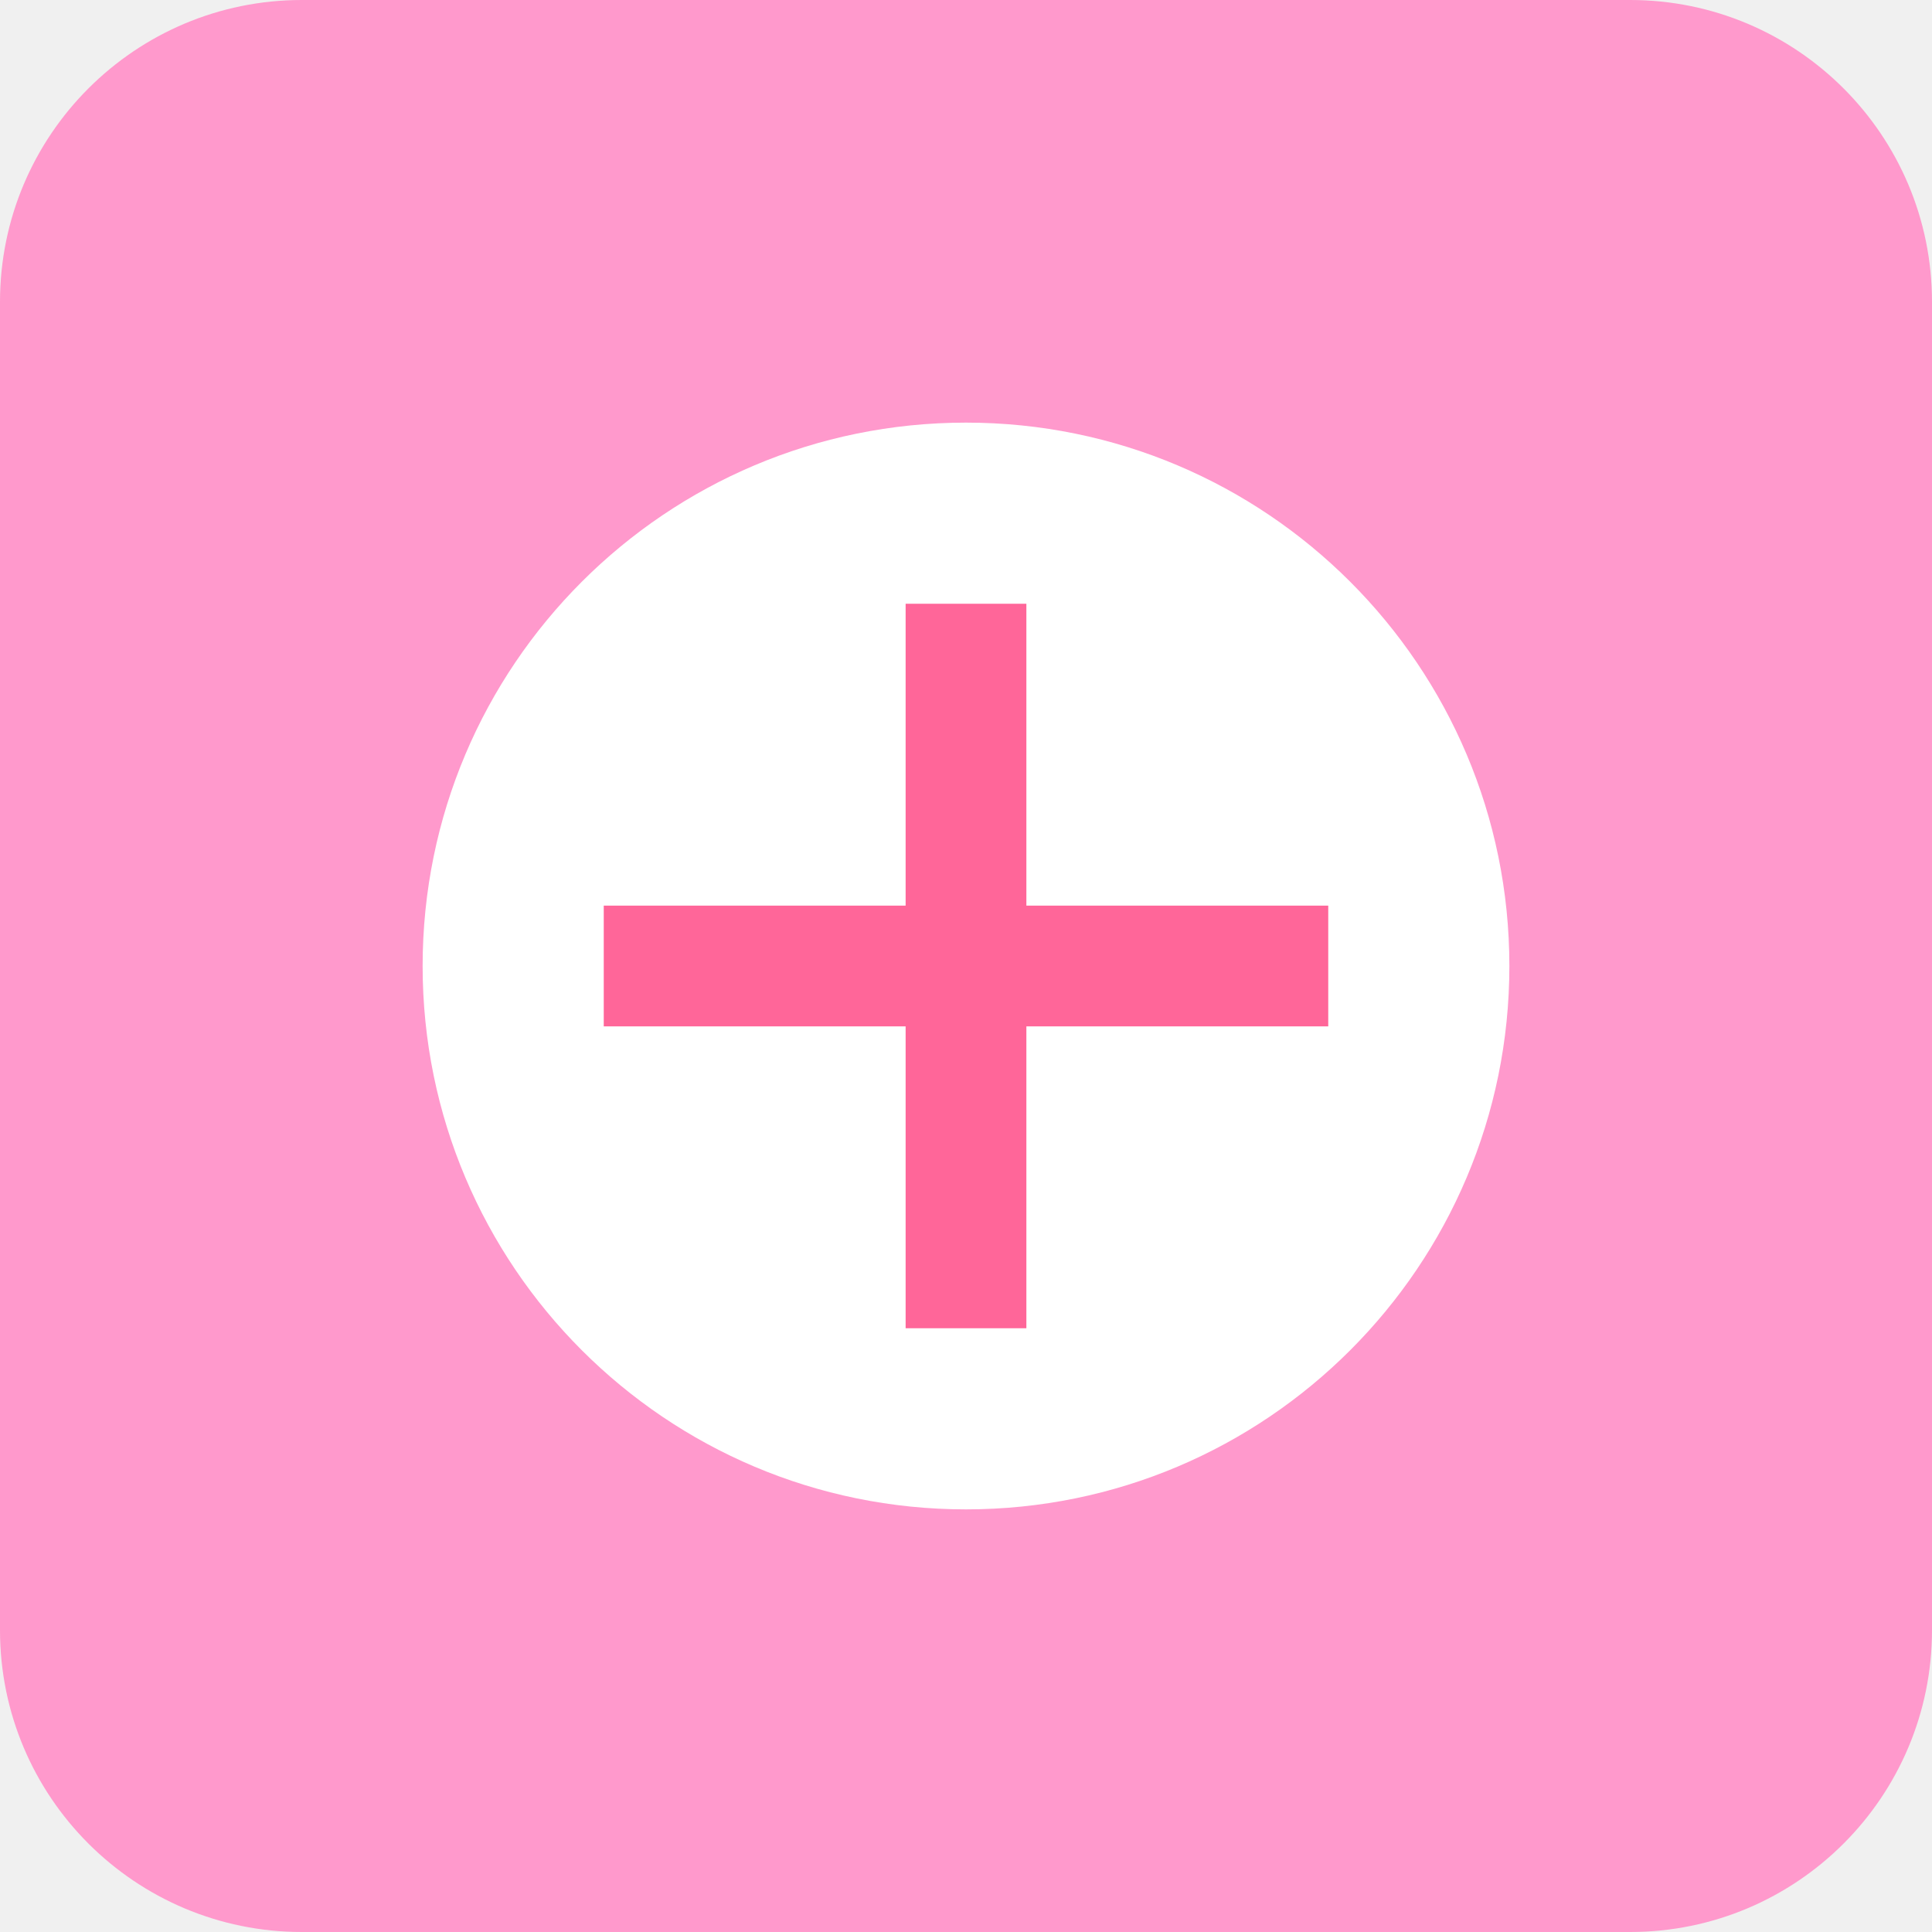
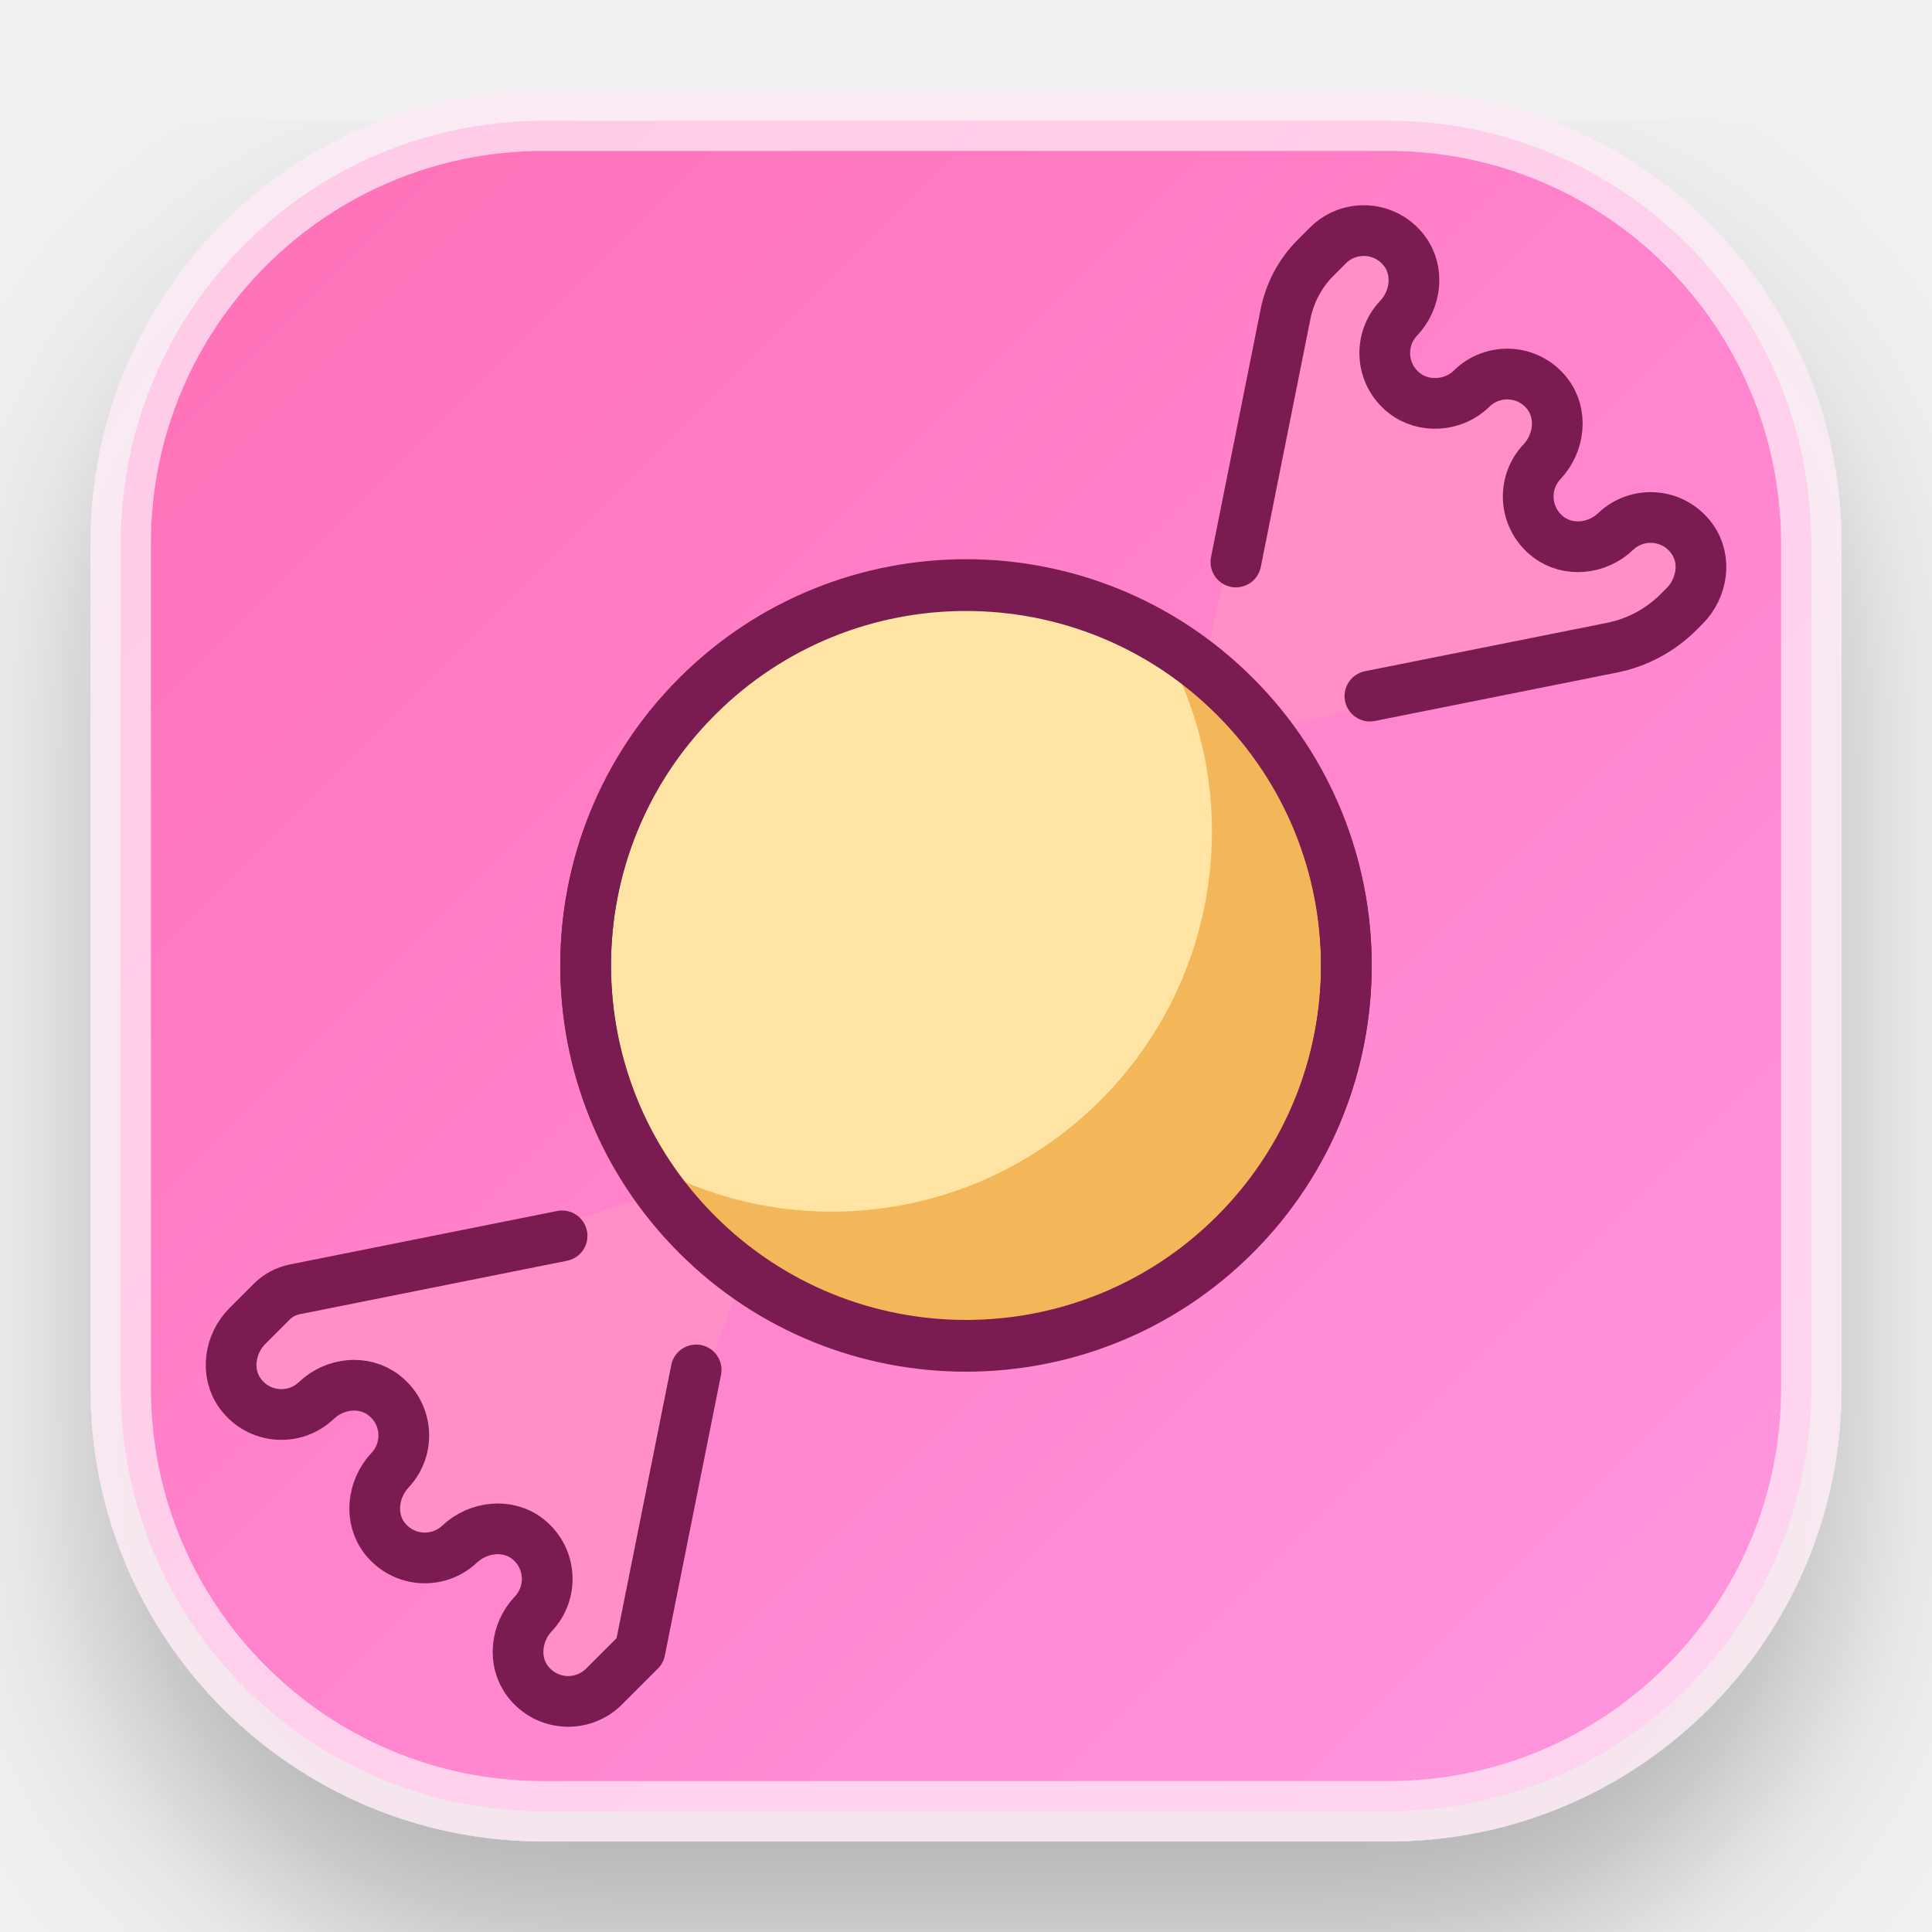
- <svg xmlns="http://www.w3.org/2000/svg" viewBox="0 0 64 64">
-   <rect width="64" height="64" rx="10" ry="10" fill="#ff99cc" />
-   <circle cx="32" cy="32" r="18" fill="#ffffff" />
-   <path d="M20 32h24" stroke="#ff6699" stroke-width="4" />
-   <path d="M32 20v24" stroke="#ff6699" stroke-width="4" />
+ <svg xmlns="http://www.w3.org/2000/svg" viewBox="0 0 64 64" role="img" aria-labelledby="title desc">
+   <defs>
+     <linearGradient id="tileGradient" x1="0%" y1="0%" x2="100%" y2="100%">
+       <stop offset="0%" stop-color="#ff6fb7" />
+       <stop offset="100%" stop-color="#ff98e1" />
+     </linearGradient>
+     <filter id="tileShadow" x="-20%" y="-20%" width="140%" height="140%" color-interpolation-filters="sRGB">
+       <feDropShadow dx="0" dy="4" stdDeviation="3" flood-opacity="0.25" />
+     </filter>
+   </defs>
+   <g filter="url(#tileShadow)">
+     <rect x="4" y="4" width="56" height="56" rx="14" fill="url(#tileGradient)" />
+     <rect x="4" y="4" width="56" height="56" rx="14" fill="none" stroke="#ffe9f6" stroke-width="2" opacity="0.75" />
+   </g>
+   <g transform="translate(32 32) scale(0.84) translate(-36 -36)">
+     <g>
+       <path fill="#ff8fc6" d="m48.075,26.672l4.042-.992,10.178-2.6c.238-.048.857-.359,1.029-.531l1.019-.781c.619-.619.855-1.579.454-2.356-.658-1.274-2.251-1.463-3.187-.568-.722.69-1.869.818-2.66.208-.96-.74-1.041-2.115-.242-2.962.694-.736.826-1.907.196-2.698-.754-.947-2.136-1.008-2.973-.183-.709.699-1.889.785-2.666.164-.935-.747-1.005-2.105-.209-2.943.684-.721.825-1.865.223-2.656-.751-.987-2.167-1.058-3.013-.211h0c-.924.924-1.57,2.089-1.864,3.362l-2.113,9.139-.903,4.193" />
+       <path fill="#ff8fc6" d="m24.711,44.707l-4.562,1.427-10.285,2.551c-.563.113-1.079.389-1.485.795l-.711.711c-.713.713-.883,1.867-.282,2.677.738.996,2.143,1.084,2.999.265.721-.69,1.869-.816,2.66-.207.96.738,1.04,2.114.242,2.962-.694.736-.825,1.907-.195,2.698.744.933,2.098,1.005,2.937.215.738-.694,1.91-.83,2.701-.197.934.747,1.004,2.104.209,2.942-.684.721-.824,1.866-.222,2.656.752.987,2.166,1.057,3.012.211l.472-.472c.614-.614,1.032-1.396,1.203-2.247l2.468-9.838,1.236-3.489" />
+       <circle cx="35.993" cy="36" r="14.999" fill="#ffe4a3" />
+       <path fill="#f3b759" d="m51.001,35.99c.001-5.502-2.973-10.301-7.392-12.91,1.318,2.232,2.089,4.826,2.089,7.607.001,8.285-6.715,15.002-15,15-2.779.002-5.375-.769-7.607-2.088,2.61,4.42,7.408,7.391,12.911,7.393,8.284,0,15.001-6.717,14.999-15.002Z" />
+     </g>
+     <g fill="none" stroke="#7a1b52" stroke-linecap="round" stroke-linejoin="round" stroke-width="2">
+       <circle cx="35.999" cy="35.999" r="15" transform="translate(-14.9111 35.9991) rotate(-45)" />
+       <path d="m51.929,25.356l9.547-1.909c.994-.199,1.906-.687,2.623-1.404l.235-.235c.705-.705.883-1.839.302-2.649-.732-1.021-2.155-1.118-3.018-.292-.722.69-1.869.818-2.66.208-.96-.74-1.041-2.115-.242-2.962.694-.736.826-1.907.196-2.698-.754-.947-2.136-1.008-2.973-.183-.709.699-1.889.785-2.667.163-.935-.747-1.005-2.105-.209-2.943.684-.721.825-1.865.223-2.656-.751-.987-2.167-1.058-3.013-.212l-.486.486c-.605.605-1.017,1.375-1.185,2.214l-1.958,9.784" />
+       <path d="m20.071,46.643l-10.546,2.11c-.343.069-.657.237-.904.484l-.954.954c-.715.714-.883,1.869-.28,2.68.738.992,2.139,1.079,2.994.264.724-.691,1.871-.821,2.663-.209.958.741,1.039,2.111.242,2.958-.694.738-.83,1.91-.197,2.702.747.933,2.101,1.004,2.94.213.736-.694,1.907-.827,2.698-.196.935.747,1.005,2.107.209,2.946-.683.72-.823,1.865-.222,2.655.751.987,2.167,1.058,3.013.211l1.415-1.414,2.216-11.072" />
+       <circle cx="36.001" cy="35.958" r="15" transform="translate(-14.8818 35.9882) rotate(-45)" />
+     </g>
+   </g>
</svg>
